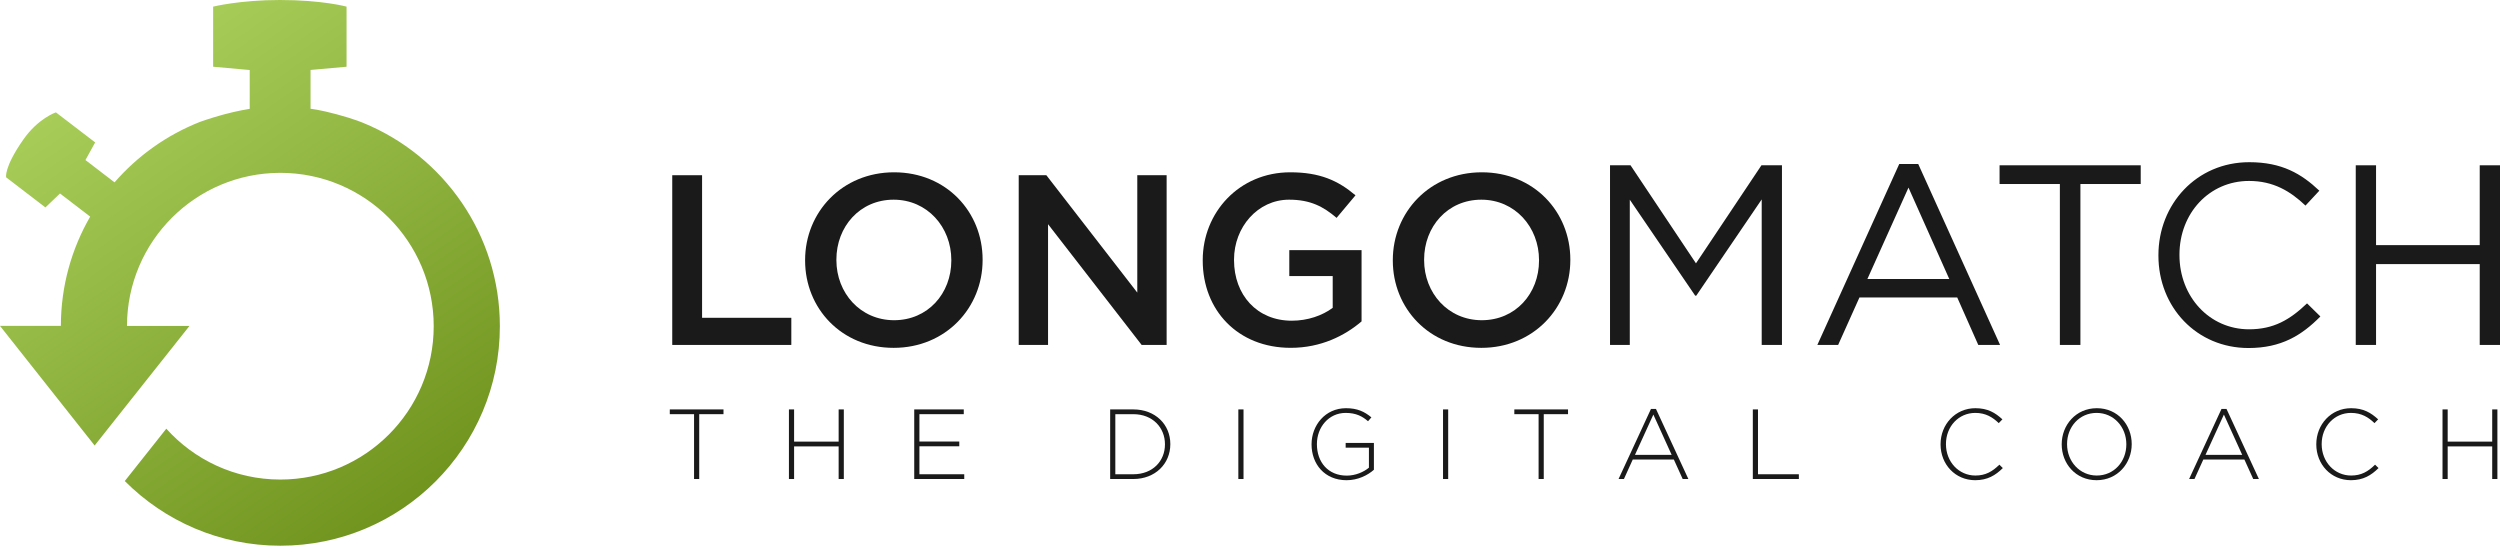
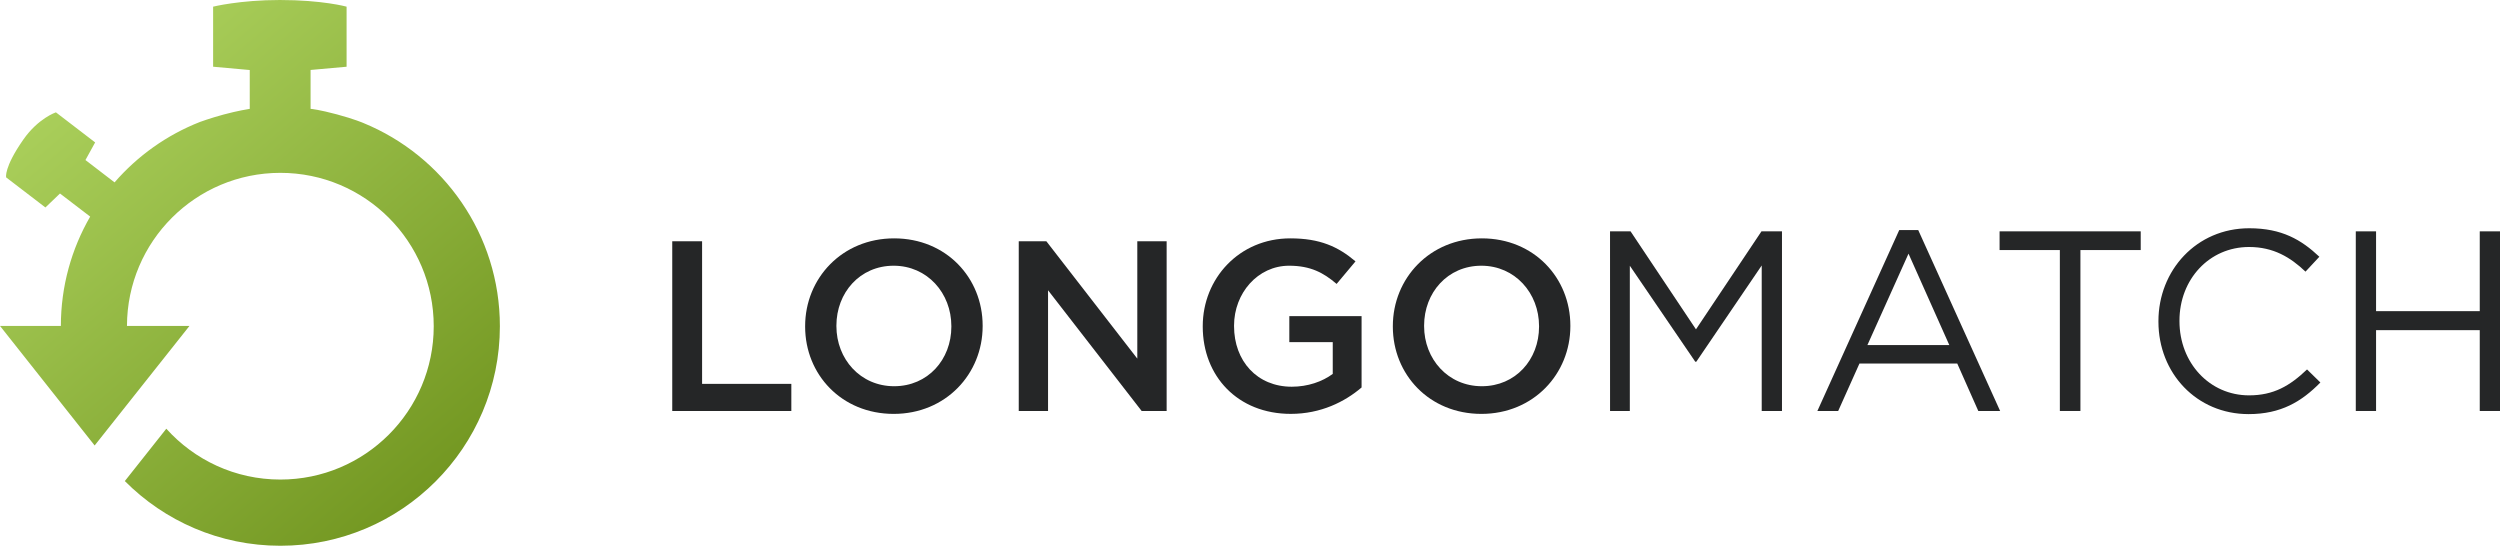
- <svg xmlns="http://www.w3.org/2000/svg" version="1.1" id="Capa_1" x="0px" y="0px" width="450" height="98.229" viewBox="0 0 450 98.229" enable-background="new 0 0 480 270.149" xml:space="preserve">
-   <defs id="defs70" />
-   <g id="g3" transform="matrix(1.240661,0,0,1.240661,-72.50546,-112.1371)">
-     <g id="g5">
-       <linearGradient id="SVGID_1_" gradientUnits="userSpaceOnUse" x1="71.282" y1="96.774" x2="119.346" y2="166.076">
-         <stop offset="0" style="stop-color:#ABD05C" id="stop8" />
-         <stop offset="1" style="stop-color:#6E921C" id="stop10" />
-       </linearGradient>
-       <path d="m 90.878,106.999 c 2.013,-0.545 3.708,-0.812 3.793,-0.824 v -5.632 l -5.309,-0.477 v -8.718 c 0,0 3.875,-0.963 9.681,-0.963 6.195,0 9.678,0.963 9.678,0.963 v 8.718 l -5.224,0.467 v 5.638 c 0.103,0.01 1.259,0.117 3.812,0.802 2.553,0.688 3.839,1.248 3.839,1.248 11.618,4.751 19.812,16.161 19.815,29.489 0,17.591 -14.259,31.85 -31.849,31.85 -8.821,0 -16.8,-3.587 -22.568,-9.384 l 6.023,-7.594 c 4.071,4.529 9.972,7.378 16.543,7.378 12.289,0 22.253,-9.96 22.253,-22.246 0,-12.29 -9.965,-22.252 -22.253,-22.252 -12.277,0 -22.225,9.942 -22.249,22.206 h 9.069 L 72.171,155.02 58.441,137.667 h 8.831 c 0.007,-5.774 1.554,-11.188 4.253,-15.855 l -4.381,-3.356 -2.115,2.023 -5.694,-4.362 c 0,0 -0.358,-1.407 2.481,-5.469 2.163,-3.102 4.734,-3.961 4.734,-3.961 l 5.697,4.36 -1.41,2.56 4.223,3.235 c 3.337,-3.841 7.575,-6.872 12.387,-8.77 0,0.002 1.419,-0.523 3.431,-1.073 z" id="path12" style="fill:url(#SVGID_1_)" />
-       <g id="g14">
-         <path d="m 155.972,115.807 h 4.329 v 20.684 h 12.948 v 3.939 h -17.276 v -24.623 z" id="path16" style="fill:#1a1a1a" />
-         <path d="m 175.249,128.188 v -0.07 c 0,-6.932 5.348,-12.735 12.914,-12.735 7.56,0 12.839,5.736 12.839,12.664 v 0.071 c 0,6.932 -5.347,12.734 -12.911,12.734 -7.563,0.001 -12.842,-5.735 -12.842,-12.664 z m 21.214,0 v -0.07 c 0,-4.782 -3.48,-8.762 -8.372,-8.762 -4.89,0 -8.304,3.907 -8.304,8.691 v 0.071 c 0,4.783 3.483,8.725 8.375,8.725 4.888,0.001 8.301,-3.87 8.301,-8.655 z" id="path18" style="fill:#1a1a1a" />
-         <path d="m 206.24,115.807 h 4.01 l 13.193,17.029 v -17.029 h 4.257 v 24.623 h -3.624 l -13.58,-17.519 v 17.519 h -4.256 v -24.623 z" id="path20" style="fill:#1a1a1a" />
-         <path d="m 232.938,128.188 v -0.07 c 0,-6.898 5.278,-12.735 12.699,-12.735 4.293,0 6.933,1.195 9.464,3.339 l -2.743,3.273 c -1.898,-1.617 -3.764,-2.64 -6.895,-2.64 -4.539,0 -7.985,3.979 -7.985,8.691 v 0.071 c 0,5.064 3.34,8.797 8.372,8.797 2.322,0 4.433,-0.742 5.945,-1.866 v -4.611 h -6.298 v -3.766 h 10.485 v 10.344 c -2.427,2.078 -5.911,3.835 -10.273,3.835 -7.706,0.003 -12.771,-5.483 -12.771,-12.662 z" id="path22" style="fill:#1a1a1a" />
-         <path d="m 260.516,128.188 v -0.07 c 0,-6.932 5.348,-12.735 12.914,-12.735 7.562,0 12.841,5.736 12.841,12.664 v 0.071 c 0,6.932 -5.348,12.734 -12.914,12.734 -7.564,0.001 -12.841,-5.735 -12.841,-12.664 z m 21.213,0 v -0.07 c 0,-4.782 -3.479,-8.762 -8.373,-8.762 -4.89,0 -8.299,3.907 -8.299,8.691 v 0.071 c 0,4.783 3.48,8.725 8.372,8.725 4.891,0.001 8.3,-3.87 8.3,-8.655 z" id="path24" style="fill:#1a1a1a" />
-         <path d="m 292.027,114.367 h 2.978 l 9.494,14.225 9.499,-14.225 h 2.977 v 26.063 h -2.94 v -21.113 l -9.495,13.967 h -0.152 l -9.491,-13.927 v 21.073 h -2.868 v -26.063 z" id="path26" style="fill:#1a1a1a" />
-         <path d="m 333.99,114.181 h 2.756 l 11.875,26.249 h -3.164 l -3.053,-6.886 h -14.188 l -3.091,6.886 h -3.017 l 11.882,-26.249 z m 7.259,16.681 -5.917,-13.258 -5.962,13.258 h 11.879 z" id="path28" style="fill:#1a1a1a" />
-         <path d="m 357.295,117.083 h -8.749 v -2.716 h 20.479 v 2.716 h -8.75 v 23.347 h -2.98 v -23.347 z" id="path30" style="fill:#1a1a1a" />
-         <path d="M 371.593,127.475 V 127.4 c 0,-7.374 5.51,-13.483 13.182,-13.483 4.729,0 7.558,1.674 10.165,4.134 l -2.01,2.161 c -2.196,-2.087 -4.655,-3.575 -8.191,-3.575 -5.771,0 -10.093,4.691 -10.093,10.689 v 0.074 c 0,6.033 4.358,10.761 10.093,10.761 3.575,0 5.921,-1.378 8.416,-3.761 l 1.935,1.899 c -2.717,2.756 -5.697,4.578 -10.427,4.578 -7.522,0 -13.07,-5.919 -13.07,-13.402 z" id="path32" style="fill:#1a1a1a" />
-         <path d="m 400.223,114.367 h 2.945 v 11.582 h 15.041 v -11.582 h 2.942 v 26.063 h -2.942 v -11.728 h -15.041 v 11.728 h -2.945 v -26.063 z" id="path34" style="fill:#1a1a1a" />
-       </g>
-       <g id="g36">
-         <path d="m 159.137,150.475 h -3.52 v -0.69 h 7.791 v 0.69 h -3.521 v 9.406 h -0.75 v -9.406 z" id="path38" style="fill:#1a1a1a" />
-         <path d="m 172.902,149.785 h 0.75 v 4.672 h 6.463 v -4.672 h 0.75 v 10.097 h -0.75 v -4.731 h -6.463 v 4.731 h -0.75 v -10.097 z" id="path40" style="fill:#1a1a1a" />
-         <path d="m 191.083,149.785 h 7.185 v 0.69 h -6.434 v 3.969 h 5.784 v 0.69 h -5.784 v 4.058 h 6.505 v 0.689 h -7.257 v -10.096 z" id="path42" style="fill:#1a1a1a" />
-         <path d="m 219.508,149.785 h 3.36 c 3.174,0 5.369,2.175 5.369,5.019 v 0.03 c 0,2.841 -2.195,5.048 -5.369,5.048 h -3.36 v -10.097 z m 0.749,0.69 v 8.717 h 2.612 c 2.814,0 4.589,-1.924 4.589,-4.33 v -0.028 c 0,-2.397 -1.775,-4.358 -4.589,-4.358 h -2.612 z" id="path44" style="fill:#1a1a1a" />
-         <path d="m 238.105,149.785 h 0.751 v 10.097 h -0.751 v -10.097 z" id="path46" style="fill:#1a1a1a" />
-         <path d="m 248.726,154.862 v -0.028 c 0,-2.728 1.978,-5.226 4.992,-5.226 1.643,0 2.682,0.494 3.691,1.33 l -0.489,0.562 c -0.792,-0.693 -1.715,-1.209 -3.246,-1.209 -2.453,0 -4.17,2.073 -4.17,4.513 v 0.03 c 0,2.609 1.631,4.556 4.329,4.556 1.283,0 2.48,-0.532 3.217,-1.154 v -2.898 h -3.376 v -0.695 h 4.099 v 3.897 c -0.911,0.808 -2.323,1.516 -3.968,1.516 -3.19,-0.002 -5.079,-2.352 -5.079,-5.194 z" id="path48" style="fill:#1a1a1a" />
-         <path d="m 267.801,149.785 h 0.749 v 10.097 h -0.749 v -10.097 z" id="path50" style="fill:#1a1a1a" />
-         <path d="m 281.667,150.475 h -3.521 v -0.69 h 7.791 v 0.69 h -3.522 v 9.406 h -0.748 v -9.406 z" id="path52" style="fill:#1a1a1a" />
-         <path d="m 297.971,149.711 h 0.722 l 4.703,10.17 h -0.824 l -1.285,-2.828 h -5.958 l -1.281,2.828 h -0.78 l 4.703,-10.17 z m 2.998,6.666 -2.652,-5.844 -2.667,5.844 h 5.319 z" id="path54" style="fill:#1a1a1a" />
-         <path d="m 312.747,149.785 h 0.75 v 9.407 h 5.929 v 0.689 h -6.679 v -10.096 z" id="path56" style="fill:#1a1a1a" />
-         <path d="m 339.985,154.862 v -0.028 c 0,-2.86 2.137,-5.226 5.051,-5.226 1.804,0 2.884,0.666 3.923,1.617 l -0.533,0.549 c -0.88,-0.85 -1.89,-1.483 -3.403,-1.483 -2.425,0 -4.255,1.974 -4.255,4.513 v 0.03 c 0,2.552 1.859,4.543 4.269,4.543 1.455,0 2.453,-0.562 3.479,-1.575 l 0.503,0.492 c -1.069,1.053 -2.221,1.761 -4.011,1.761 -2.886,-0.001 -5.023,-2.295 -5.023,-5.193 z" id="path58" style="fill:#1a1a1a" />
-         <path d="m 357.561,154.862 v -0.028 c 0,-2.756 2.035,-5.226 5.095,-5.226 3.057,0 5.062,2.439 5.062,5.195 v 0.03 c 0,2.756 -2.034,5.221 -5.095,5.221 -3.057,0 -5.062,-2.436 -5.062,-5.192 z m 9.378,0 v -0.028 c 0,-2.497 -1.819,-4.543 -4.316,-4.543 -2.493,0 -4.284,2.016 -4.284,4.513 v 0.03 c 0,2.491 1.821,4.543 4.316,4.543 2.494,-0.001 4.284,-2.021 4.284,-4.515 z" id="path60" style="fill:#1a1a1a" />
-         <path d="m 380.746,149.711 h 0.723 l 4.702,10.17 h -0.823 l -1.283,-2.828 h -5.957 l -1.283,2.828 h -0.779 l 4.7,-10.17 z m 3.001,6.666 -2.654,-5.844 -2.668,5.844 h 5.322 z" id="path62" style="fill:#1a1a1a" />
-         <path d="m 394.498,154.862 v -0.028 c 0,-2.86 2.136,-5.226 5.051,-5.226 1.804,0 2.885,0.666 3.924,1.617 l -0.533,0.549 c -0.879,-0.85 -1.89,-1.483 -3.405,-1.483 -2.425,0 -4.256,1.974 -4.256,4.513 v 0.03 c 0,2.552 1.859,4.543 4.271,4.543 1.456,0 2.451,-0.562 3.474,-1.575 l 0.506,0.492 c -1.066,1.053 -2.221,1.761 -4.009,1.761 -2.887,-0.001 -5.023,-2.295 -5.023,-5.193 z" id="path64" style="fill:#1a1a1a" />
-         <path d="m 412.811,149.785 h 0.749 v 4.672 h 6.461 v -4.672 h 0.752 v 10.097 h -0.752 v -4.731 h -6.461 v 4.731 h -0.749 v -10.097 z" id="path66" style="fill:#1a1a1a" />
-       </g>
+ <svg xmlns="http://www.w3.org/2000/svg" xmlns:xlink="http://www.w3.org/1999/xlink" version="1.1" id="Capa_1" x="0px" y="0px" width="1920" height="419.141" viewBox="0 0 1920 419.141" enable-background="new 0 0 480 270.148" xml:space="preserve">
+   <defs id="defs34">
+     <linearGradient xlink:href="#SVGID_1_" id="linearGradient3027" gradientUnits="userSpaceOnUse" gradientTransform="translate(-58.13,-90.353)" x1="126.907" y1="166.377" x2="69.908" y2="99.377" />
+   </defs>
+   <linearGradient id="SVGID_1_" gradientUnits="userSpaceOnUse" x1="126.907" y1="166.377" x2="69.908" y2="99.377" gradientTransform="translate(-58.13,-90.353)">
+     <stop offset="0" style="stop-color:#6E921C" id="stop4" />
+     <stop offset="1" style="stop-color:#ABD05C" id="stop6" />
+   </linearGradient>
+   <g id="g3013" transform="matrix(5.289577,0,0,5.289577,0,2.5066442e-5)">
+     <path style="fill:url(#linearGradient3027)" id="path8" d="m 32.464,16.63 c 2.014,-0.545 3.708,-0.816 3.797,-0.825 v -5.639 L 30.943,9.687 V 0.967 c 0,0 3.883,-0.967 9.692,-0.967 6.198,0 9.687,0.967 9.687,0.967 V 9.689 l -5.229,0.468 v 5.646 c 0.103,0.006 1.258,0.117 3.816,0.802 2.555,0.688 3.84,1.25 3.84,1.25 11.625,4.756 19.829,16.17 19.829,29.508 0,17.604 -14.271,31.876 -31.869,31.876 -8.826,0 -16.814,-3.59 -22.585,-9.393 l 6.023,-7.601 c 4.074,4.528 9.979,7.382 16.558,7.382 12.297,0 22.269,-9.962 22.269,-22.263 0,-12.3 -9.972,-22.268 -22.269,-22.268 -12.286,0 -22.243,9.949 -22.27,22.223 h 9.076 l -13.769,17.36 L 0,47.319 h 8.837 c 0.005,-5.776 1.553,-11.196 4.256,-15.871 l -4.384,-3.354 -2.116,2.028 -5.701,-4.367 c 0,0 -0.354,-1.407 2.488,-5.479 2.163,-3.104 4.737,-3.965 4.737,-3.965 l 5.697,4.367 -1.408,2.559 4.227,3.242 c 3.335,-3.847 7.58,-6.878 12.397,-8.772 10e-4,0.001 1.417,-0.528 3.434,-1.077 z" />
+     <g transform="translate(-58.13,-90.353)" id="g10">
+       <path style="fill:#252627" id="path12" d="m 155.734,125.384 h 4.333 v 20.699 h 12.958 v 3.94 h -17.29 l -0.001,-24.639 0,0 z" />
+       <path style="fill:#252627" id="path14" d="m 175.029,137.778 v -0.074 c 0,-6.935 5.354,-12.743 12.922,-12.743 7.565,0 12.851,5.738 12.851,12.674 v 0.069 c 0,6.938 -5.351,12.742 -12.917,12.742 -7.578,0 -12.856,-5.736 -12.856,-12.668 z m 21.23,0 v -0.074 c 0,-4.786 -3.485,-8.771 -8.378,-8.771 -4.897,0 -8.313,3.91 -8.313,8.698 v 0.069 c 0,4.79 3.486,8.729 8.383,8.729 4.89,0.004 8.308,-3.868 8.308,-8.651 z" />
+       <path style="fill:#252627" id="path16" d="m 206.043,125.384 h 4.009 l 13.204,17.037 v -17.037 h 4.26 v 24.643 h -3.626 l -13.593,-17.53 v 17.53 h -4.254 v -24.643 l 0,0 z" />
+       <path style="fill:#252627" id="path18" d="m 232.758,137.778 v -0.074 c 0,-6.901 5.283,-12.743 12.715,-12.743 4.294,0 6.933,1.196 9.464,3.341 l -2.743,3.274 c -1.897,-1.617 -3.768,-2.643 -6.896,-2.643 -4.545,0 -7.995,3.981 -7.995,8.698 v 0.069 c 0,5.07 3.344,8.801 8.378,8.801 2.328,0 4.437,-0.737 5.952,-1.86 v -4.617 h -6.305 v -3.768 h 10.491 v 10.354 c -2.432,2.077 -5.917,3.834 -10.277,3.834 -7.717,0.002 -12.784,-5.488 -12.784,-12.666 z" />
+       <path style="fill:#252627" id="path20" d="m 260.358,137.778 v -0.074 c 0,-6.935 5.352,-12.743 12.925,-12.743 7.565,0 12.85,5.738 12.85,12.674 v 0.069 c 0,6.938 -5.354,12.742 -12.92,12.742 -7.574,0 -12.855,-5.736 -12.855,-12.668 z m 21.229,0 v -0.074 c 0,-4.786 -3.485,-8.771 -8.378,-8.771 -4.896,0 -8.312,3.91 -8.312,8.698 v 0.069 c 0,4.79 3.484,8.729 8.381,8.729 4.896,0.004 8.309,-3.868 8.309,-8.651 z" />
+       <path style="fill:#252627" id="path22" d="m 291.892,123.943 h 2.982 l 9.496,14.229 9.509,-14.229 h 2.979 v 26.081 h -2.943 v -21.127 l -9.498,13.976 h -0.149 l -9.502,-13.938 v 21.091 h -2.87 l -0.004,-26.083 0,0 z" />
+       <path style="fill:#252627" id="path24" d="m 333.883,123.755 h 2.756 l 11.893,26.271 h -3.169 l -3.058,-6.895 h -14.197 l -3.091,6.895 h -3.021 l 11.887,-26.271 z m 7.267,16.694 -5.921,-13.267 -5.966,13.267 h 11.887 z" />
+       <path style="fill:#252627" id="path26" d="m 357.203,126.659 h -8.752 v -2.717 h 20.492 v 2.717 h -8.754 v 23.364 h -2.986 v -23.364 z" />
+       <path style="fill:#252627" id="path28" d="m 371.515,137.057 v -0.071 c 0,-7.382 5.515,-13.492 13.188,-13.492 4.735,0 7.565,1.675 10.177,4.137 l -2.011,2.161 c -2.198,-2.089 -4.66,-3.578 -8.197,-3.578 -5.776,0 -10.103,4.696 -10.103,10.696 v 0.076 c 0,6.039 4.36,10.769 10.103,10.769 3.572,0 5.925,-1.378 8.419,-3.763 l 1.938,1.896 c -2.719,2.761 -5.702,4.59 -10.432,4.59 -7.527,-0.003 -13.082,-5.93 -13.082,-13.421 z" />
+       <path style="fill:#252627" id="path30" d="m 400.17,123.943 h 2.944 v 11.587 h 15.054 v -11.587 h 2.94 v 26.081 h -2.94 v -11.736 h -15.054 v 11.736 h -2.944 v -26.081 z" />
    </g>
  </g>
</svg>
